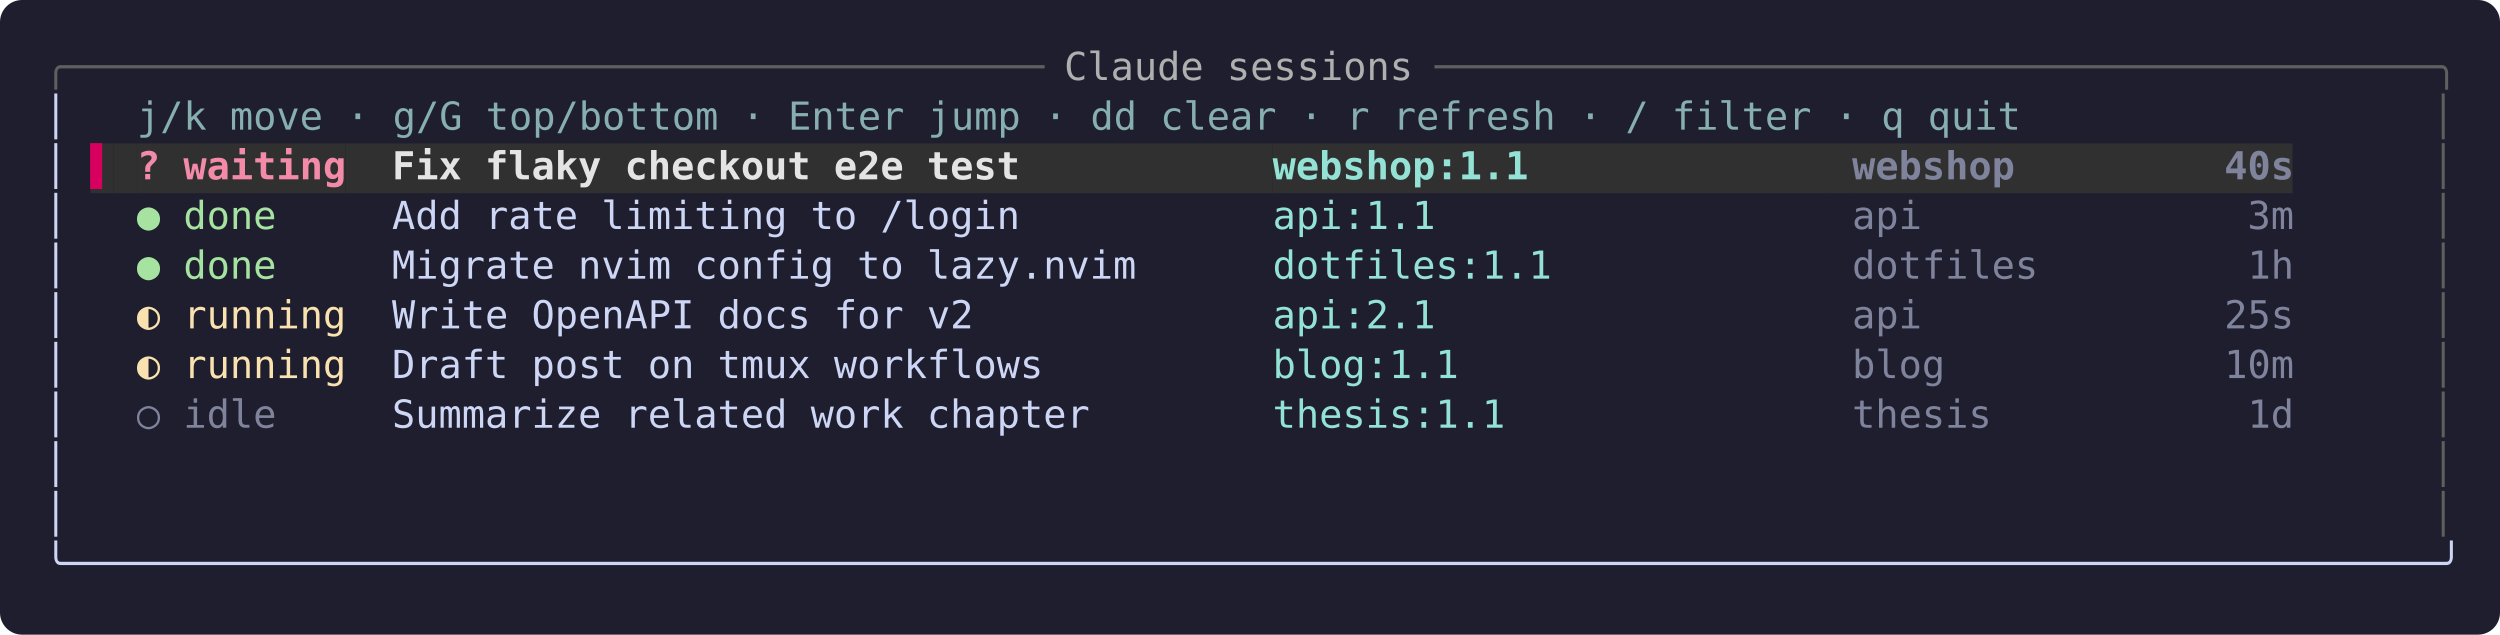
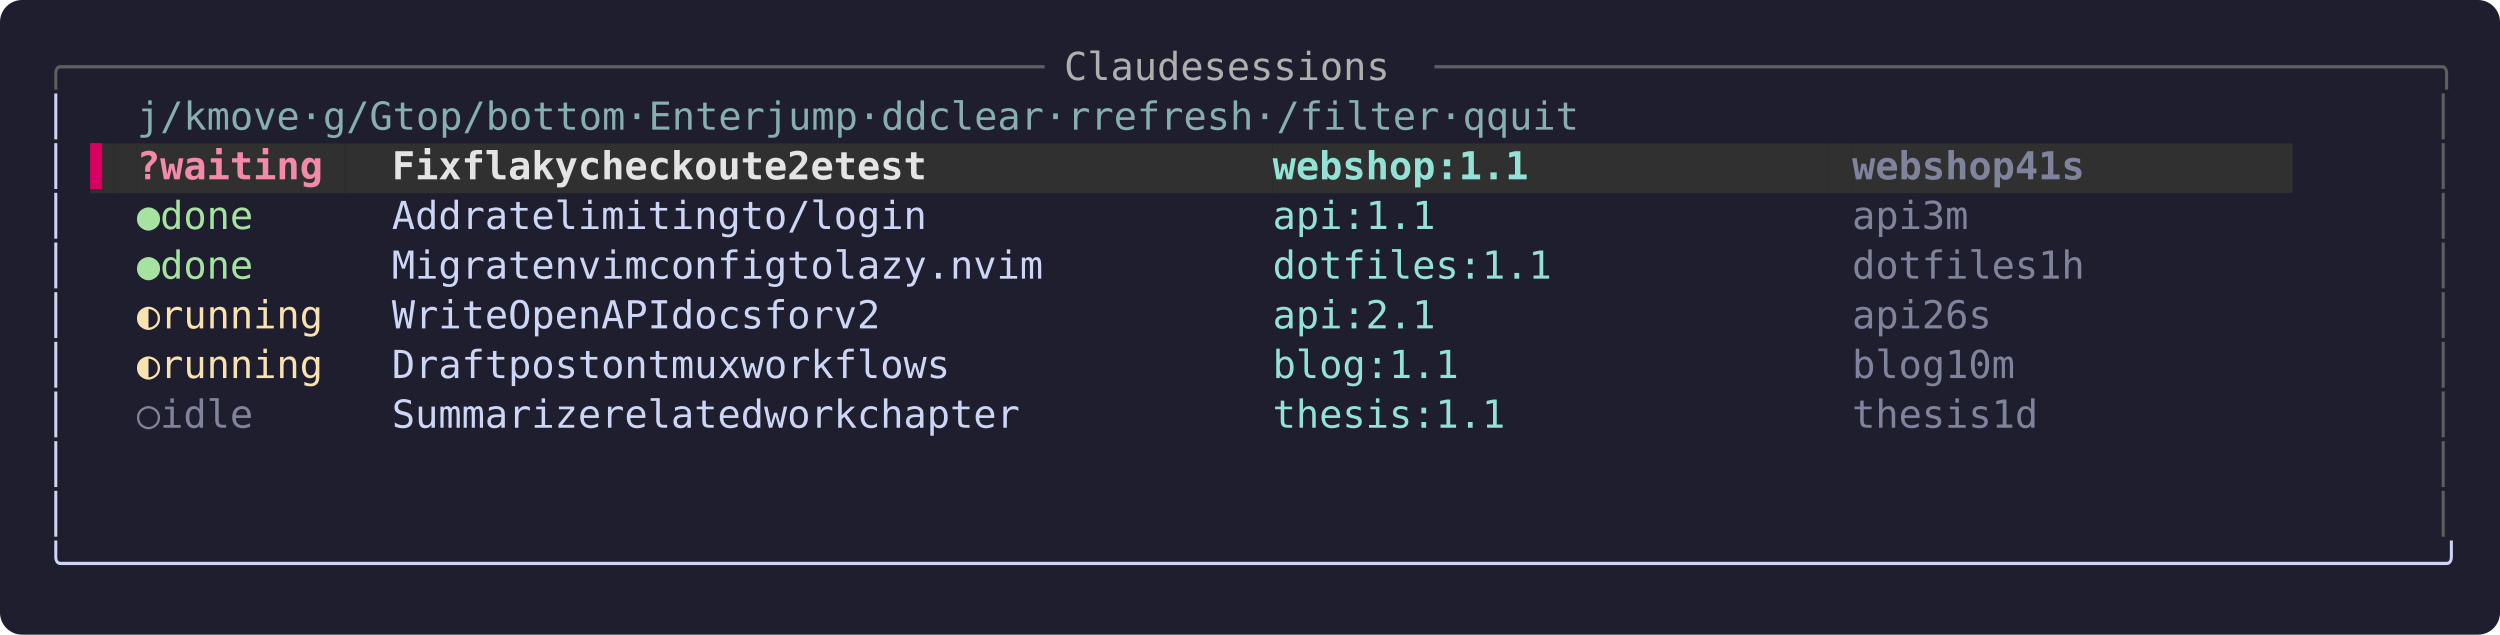
<svg xmlns="http://www.w3.org/2000/svg" width="906" height="230" viewBox="0 0 906 230">
  <rect width="100%" height="100%" rx="8" fill="#1e1e2e" />
-   <g font-family="JetBrains Mono, Menlo, Consolas, monospace" font-size="14" xml:space="preserve">
-     <text x="16.0" y="29" fill="#5f5f5f" textLength="361.2">╭──────────────────────────────────────────</text>
-     <text x="377.2" y="29" fill="#afafaf" textLength="142.8"> Claude sessions </text>
-     <text x="520.0" y="29" fill="#5f5f5f" textLength="369.6">───────────────────────────────────────────╮</text>
-     <text x="16.0" y="47" fill="#cdd6f4" textLength="16.8">│ </text>
-     <text x="32.8" y="47" fill="#cdd6f4" textLength="16.8">  </text>
-     <text x="49.6" y="47" fill="#87afaf" textLength="680.4">j/k move · g/G top/bottom · Enter jump · dd clear · r refresh · / filter · q quit</text>
-     <text x="730.0" y="47" fill="#cdd6f4" textLength="151.2">                  </text>
-     <text x="881.2" y="47" fill="#5f5f5f" textLength="8.4">│</text>
-     <text x="16.0" y="65" fill="#cdd6f4" textLength="16.8">│ </text>
+   <g font-family="JetBrains Mono, Menlo, Consolas, monospace" font-size="14">
+     <text x="16.0 24.4 32.8 41.2 49.6 58.0 66.4 74.8 83.2 91.6 100.0 108.4 116.8 125.2 133.6 142.0 150.4 158.8 167.2 175.6 184.0 192.4 200.8 209.2 217.6 226.0 234.4 242.8 251.2 259.6 268.0 276.4 284.8 293.2 301.6 310.0 318.4 326.8 335.2 343.6 352.0 360.4 368.8" y="29" fill="#5f5f5f">╭──────────────────────────────────────────</text>
+     <text x="385.6 394.0 402.4 410.8 419.2 427.6 444.4 452.8 461.2 469.6 478.0 486.4 494.8 503.2" y="29" fill="#afafaf">Claudesessions</text>
+     <text x="520.0 528.4 536.8 545.2 553.6 562.0 570.4 578.8 587.2 595.6 604.0 612.4 620.8 629.2 637.6 646.0 654.4 662.8 671.2 679.6 688.0 696.4 704.8 713.2 721.6 730.0 738.4 746.8 755.2 763.6 772.0 780.4 788.8 797.2 805.6 814.0 822.4 830.8 839.2 847.6 856.0 864.4 872.8 881.2" y="29" fill="#5f5f5f">───────────────────────────────────────────╮</text>
+     <text x="16.0" y="47" fill="#cdd6f4">│</text>
+     <text x="49.6 58.0 66.4 83.2 91.6 100.0 108.4 125.2 142.0 150.4 158.8 175.6 184.0 192.4 200.8 209.2 217.6 226.0 234.4 242.8 251.2 268.0 284.8 293.2 301.6 310.0 318.4 335.2 343.6 352.0 360.4 377.2 394.0 402.4 419.2 427.6 436.0 444.4 452.8 469.6 486.4 503.2 511.6 520.0 528.4 536.8 545.2 553.6 570.4 587.2 604.0 612.4 620.8 629.2 637.6 646.0 662.8 679.6 696.4 704.8 713.2 721.6" y="47" fill="#87afaf">j/kmove·g/Gtop/bottom·Enterjump·ddclear·rrefresh·/filter·qquit</text>
+     <text x="881.2" y="47" fill="#5f5f5f">│</text>
+     <text x="16.0" y="65" fill="#cdd6f4">│</text>
    <rect x="32.8" y="52" width="8.4" height="18" fill="#303030" />
-     <text x="32.8" y="65" fill="#d7005f" font-weight="bold" textLength="8.4">▌</text>
+     <text x="32.8" y="65" fill="#d7005f" font-weight="bold">▌</text>
    <rect x="41.2" y="52" width="8.4" height="18" fill="#303030" />
-     <text x="41.2" y="65" fill="#cdd6f4" textLength="8.4"> </text>
    <rect x="49.6" y="52" width="75.6" height="18" fill="#303030" />
-     <text x="49.6" y="65" fill="#f38ba8" font-weight="bold" textLength="75.6">? waiting</text>
+     <text x="49.6 66.4 74.8 83.2 91.6 100.0 108.4 116.8" y="65" fill="#f38ba8" font-weight="bold">?waiting</text>
    <rect x="125.2" y="52" width="336.0" height="18" fill="#303030" />
-     <text x="125.2" y="65" fill="#e4e4e4" font-weight="bold" textLength="336.0">  Fix flaky checkout e2e test           </text>
+     <text x="142.0 150.4 158.8 175.6 184.0 192.4 200.8 209.2 226.0 234.4 242.8 251.2 259.6 268.0 276.4 284.8 301.6 310.0 318.4 335.2 343.6 352.0 360.4" y="65" fill="#e4e4e4" font-weight="bold">Fixflakycheckoute2etest</text>
    <rect x="461.2" y="52" width="201.6" height="18" fill="#303030" />
-     <text x="461.2" y="65" fill="#94e2d5" font-weight="bold" textLength="201.6">webshop:1.1             </text>
+     <text x="461.2 469.6 478.0 486.4 494.8 503.2 511.6 520.0 528.4 536.8 545.2" y="65" fill="#94e2d5" font-weight="bold">webshop:1.1</text>
    <rect x="662.8" y="52" width="8.4" height="18" fill="#303030" />
-     <text x="662.8" y="65" fill="#e4e4e4" font-weight="bold" textLength="8.4"> </text>
    <rect x="671.2" y="52" width="159.6" height="18" fill="#303030" />
-     <text x="671.2" y="65" fill="#7f849c" font-weight="bold" textLength="159.6">webshop         40s</text>
-     <text x="830.8" y="65" fill="#cdd6f4" textLength="50.4">      </text>
-     <text x="881.2" y="65" fill="#5f5f5f" textLength="8.4">│</text>
-     <text x="16.0" y="83" fill="#cdd6f4" textLength="16.8">│ </text>
-     <text x="32.8" y="83" fill="#303030" textLength="8.4"> </text>
-     <text x="41.2" y="83" fill="#cdd6f4" textLength="8.4"> </text>
-     <text x="49.6" y="83" fill="#a6e3a1" textLength="75.6">● done   </text>
-     <text x="125.2" y="83" fill="#cdd6f4" textLength="336.0">  Add rate limiting to /login           </text>
-     <text x="461.2" y="83" fill="#94e2d5" textLength="201.6">api:1.1                 </text>
-     <text x="662.8" y="83" fill="#cdd6f4" textLength="8.4"> </text>
-     <text x="671.2" y="83" fill="#7f849c" textLength="159.6">api              3m</text>
-     <text x="830.8" y="83" fill="#cdd6f4" textLength="50.4">      </text>
-     <text x="881.2" y="83" fill="#5f5f5f" textLength="8.4">│</text>
-     <text x="16.0" y="101" fill="#cdd6f4" textLength="16.8">│ </text>
-     <text x="32.8" y="101" fill="#303030" textLength="8.4"> </text>
-     <text x="41.2" y="101" fill="#cdd6f4" textLength="8.4"> </text>
-     <text x="49.6" y="101" fill="#a6e3a1" textLength="75.6">● done   </text>
-     <text x="125.2" y="101" fill="#cdd6f4" textLength="336.0">  Migrate nvim config to lazy.nvim      </text>
-     <text x="461.2" y="101" fill="#94e2d5" textLength="201.6">dotfiles:1.1            </text>
-     <text x="662.8" y="101" fill="#cdd6f4" textLength="8.4"> </text>
-     <text x="671.2" y="101" fill="#7f849c" textLength="159.6">dotfiles         1h</text>
-     <text x="830.8" y="101" fill="#cdd6f4" textLength="50.4">      </text>
-     <text x="881.2" y="101" fill="#5f5f5f" textLength="8.4">│</text>
-     <text x="16.0" y="119" fill="#cdd6f4" textLength="16.8">│ </text>
-     <text x="32.8" y="119" fill="#303030" textLength="8.4"> </text>
-     <text x="41.2" y="119" fill="#cdd6f4" textLength="8.4"> </text>
-     <text x="49.6" y="119" fill="#f9e2af" textLength="75.6">◐ running</text>
-     <text x="125.2" y="119" fill="#cdd6f4" textLength="336.0">  Write OpenAPI docs for v2             </text>
-     <text x="461.2" y="119" fill="#94e2d5" textLength="201.6">api:2.1                 </text>
-     <text x="662.8" y="119" fill="#cdd6f4" textLength="8.4"> </text>
-     <text x="671.2" y="119" fill="#7f849c" textLength="159.6">api             25s</text>
-     <text x="830.8" y="119" fill="#cdd6f4" textLength="50.4">      </text>
-     <text x="881.2" y="119" fill="#5f5f5f" textLength="8.4">│</text>
-     <text x="16.0" y="137" fill="#cdd6f4" textLength="16.8">│ </text>
-     <text x="32.8" y="137" fill="#303030" textLength="8.4"> </text>
-     <text x="41.2" y="137" fill="#cdd6f4" textLength="8.4"> </text>
-     <text x="49.6" y="137" fill="#f9e2af" textLength="75.6">◐ running</text>
-     <text x="125.2" y="137" fill="#cdd6f4" textLength="336.0">  Draft post on tmux workflows          </text>
-     <text x="461.2" y="137" fill="#94e2d5" textLength="201.6">blog:1.1                </text>
-     <text x="662.8" y="137" fill="#cdd6f4" textLength="8.4"> </text>
-     <text x="671.2" y="137" fill="#7f849c" textLength="159.6">blog            10m</text>
-     <text x="830.8" y="137" fill="#cdd6f4" textLength="50.4">      </text>
-     <text x="881.2" y="137" fill="#5f5f5f" textLength="8.4">│</text>
-     <text x="16.0" y="155" fill="#cdd6f4" textLength="16.8">│ </text>
-     <text x="32.8" y="155" fill="#303030" textLength="8.4"> </text>
-     <text x="41.2" y="155" fill="#cdd6f4" textLength="8.4"> </text>
-     <text x="49.6" y="155" fill="#7f849c" textLength="75.6">○ idle   </text>
-     <text x="125.2" y="155" fill="#cdd6f4" textLength="336.0">  Summarize related work chapter        </text>
-     <text x="461.2" y="155" fill="#94e2d5" textLength="201.6">thesis:1.1              </text>
-     <text x="662.8" y="155" fill="#cdd6f4" textLength="8.4"> </text>
-     <text x="671.2" y="155" fill="#7f849c" textLength="159.6">thesis           1d</text>
-     <text x="830.8" y="155" fill="#cdd6f4" textLength="50.4">      </text>
-     <text x="881.2" y="155" fill="#5f5f5f" textLength="8.4">│</text>
-     <text x="16.0" y="173" fill="#cdd6f4" textLength="16.8">│ </text>
-     <text x="32.8" y="173" fill="#cdd6f4" textLength="848.4">                                                                                                     </text>
-     <text x="881.2" y="173" fill="#5f5f5f" textLength="8.4">│</text>
-     <text x="16.0" y="191" fill="#cdd6f4" textLength="16.8">│ </text>
-     <text x="32.8" y="191" fill="#cdd6f4" textLength="848.4">                                                                                                     </text>
-     <text x="881.2" y="191" fill="#5f5f5f" textLength="8.4">│</text>
-     <text x="16.0" y="209" fill="#cdd6f4" textLength="873.6">╰──────────────────────────────────────────────────────────────────────────────────────────────────────╯</text>
+     <text x="671.2 679.6 688.0 696.4 704.8 713.2 721.6 805.6 814.0 822.4" y="65" fill="#7f849c" font-weight="bold">webshop41s</text>
+     <text x="881.2" y="65" fill="#5f5f5f">│</text>
+     <text x="16.0" y="83" fill="#cdd6f4">│</text>
+     <text x="49.6 66.4 74.8 83.2 91.6" y="83" fill="#a6e3a1">●done</text>
+     <text x="142.0 150.4 158.8 175.6 184.0 192.4 200.8 217.6 226.0 234.4 242.8 251.2 259.6 268.0 276.4 293.2 301.6 318.4 326.8 335.2 343.6 352.0 360.4" y="83" fill="#cdd6f4">Addratelimitingto/login</text>
+     <text x="461.2 469.6 478.0 486.4 494.8 503.2 511.6" y="83" fill="#94e2d5">api:1.1</text>
+     <text x="671.2 679.6 688.0 814.0 822.4" y="83" fill="#7f849c">api3m</text>
+     <text x="881.2" y="83" fill="#5f5f5f">│</text>
+     <text x="16.0" y="101" fill="#cdd6f4">│</text>
+     <text x="49.6 66.4 74.8 83.2 91.6" y="101" fill="#a6e3a1">●done</text>
+     <text x="142.0 150.4 158.8 167.2 175.6 184.0 192.4 209.2 217.6 226.0 234.4 251.2 259.6 268.0 276.4 284.8 293.2 310.0 318.4 335.2 343.6 352.0 360.4 368.8 377.2 385.6 394.0 402.4" y="101" fill="#cdd6f4">Migratenvimconfigtolazy.nvim</text>
+     <text x="461.2 469.6 478.0 486.4 494.8 503.2 511.6 520.0 528.4 536.8 545.2 553.6" y="101" fill="#94e2d5">dotfiles:1.1</text>
+     <text x="671.2 679.6 688.0 696.4 704.8 713.2 721.6 730.0 814.0 822.4" y="101" fill="#7f849c">dotfiles1h</text>
+     <text x="881.2" y="101" fill="#5f5f5f">│</text>
+     <text x="16.0" y="119" fill="#cdd6f4">│</text>
+     <text x="49.6 66.4 74.8 83.2 91.6 100.0 108.4 116.8" y="119" fill="#f9e2af">◐running</text>
+     <text x="142.0 150.4 158.8 167.2 175.6 192.4 200.8 209.2 217.6 226.0 234.4 242.8 259.6 268.0 276.4 284.8 301.6 310.0 318.4 335.2 343.6" y="119" fill="#cdd6f4">WriteOpenAPIdocsforv2</text>
+     <text x="461.2 469.6 478.0 486.4 494.8 503.2 511.6" y="119" fill="#94e2d5">api:2.1</text>
+     <text x="671.2 679.6 688.0 805.6 814.0 822.4" y="119" fill="#7f849c">api26s</text>
+     <text x="881.2" y="119" fill="#5f5f5f">│</text>
+     <text x="16.0" y="137" fill="#cdd6f4">│</text>
+     <text x="49.6 66.4 74.8 83.2 91.6 100.0 108.4 116.8" y="137" fill="#f9e2af">◐running</text>
+     <text x="142.0 150.4 158.8 167.2 175.6 192.4 200.8 209.2 217.6 234.4 242.8 259.6 268.0 276.4 284.8 301.6 310.0 318.4 326.8 335.2 343.6 352.0 360.4 368.8" y="137" fill="#cdd6f4">Draftpostontmuxworkflows</text>
+     <text x="461.2 469.6 478.0 486.4 494.8 503.2 511.6 520.0" y="137" fill="#94e2d5">blog:1.1</text>
+     <text x="671.2 679.6 688.0 696.4 805.6 814.0 822.4" y="137" fill="#7f849c">blog10m</text>
+     <text x="881.2" y="137" fill="#5f5f5f">│</text>
+     <text x="16.0" y="155" fill="#cdd6f4">│</text>
+     <text x="49.6 66.4 74.8 83.2 91.6" y="155" fill="#7f849c">○idle</text>
+     <text x="142.0 150.4 158.8 167.2 175.6 184.0 192.4 200.8 209.2 226.0 234.4 242.8 251.2 259.6 268.0 276.4 293.2 301.6 310.0 318.4 335.2 343.6 352.0 360.4 368.8 377.2 385.6" y="155" fill="#cdd6f4">Summarizerelatedworkchapter</text>
+     <text x="461.2 469.6 478.0 486.4 494.8 503.2 511.6 520.0 528.4 536.8" y="155" fill="#94e2d5">thesis:1.1</text>
+     <text x="671.2 679.6 688.0 696.4 704.8 713.2 814.0 822.4" y="155" fill="#7f849c">thesis1d</text>
+     <text x="881.2" y="155" fill="#5f5f5f">│</text>
+     <text x="16.0" y="173" fill="#cdd6f4">│</text>
+     <text x="881.2" y="173" fill="#5f5f5f">│</text>
+     <text x="16.0" y="191" fill="#cdd6f4">│</text>
+     <text x="881.2" y="191" fill="#5f5f5f">│</text>
+     <text x="16.0 24.4 32.8 41.2 49.6 58.0 66.4 74.8 83.2 91.6 100.0 108.4 116.8 125.2 133.6 142.0 150.4 158.8 167.2 175.6 184.0 192.4 200.8 209.2 217.6 226.0 234.4 242.8 251.2 259.6 268.0 276.4 284.8 293.2 301.6 310.0 318.4 326.8 335.2 343.6 352.0 360.4 368.8 377.2 385.6 394.0 402.4 410.8 419.2 427.6 436.0 444.4 452.8 461.2 469.6 478.0 486.4 494.8 503.2 511.6 520.0 528.4 536.8 545.2 553.6 562.0 570.4 578.8 587.2 595.6 604.0 612.4 620.8 629.2 637.6 646.0 654.4 662.8 671.2 679.6 688.0 696.4 704.8 713.2 721.6 730.0 738.4 746.8 755.2 763.6 772.0 780.4 788.8 797.2 805.6 814.0 822.4 830.8 839.2 847.6 856.0 864.4 872.8 881.2" y="209" fill="#cdd6f4">╰──────────────────────────────────────────────────────────────────────────────────────────────────────╯</text>
  </g>
</svg>
